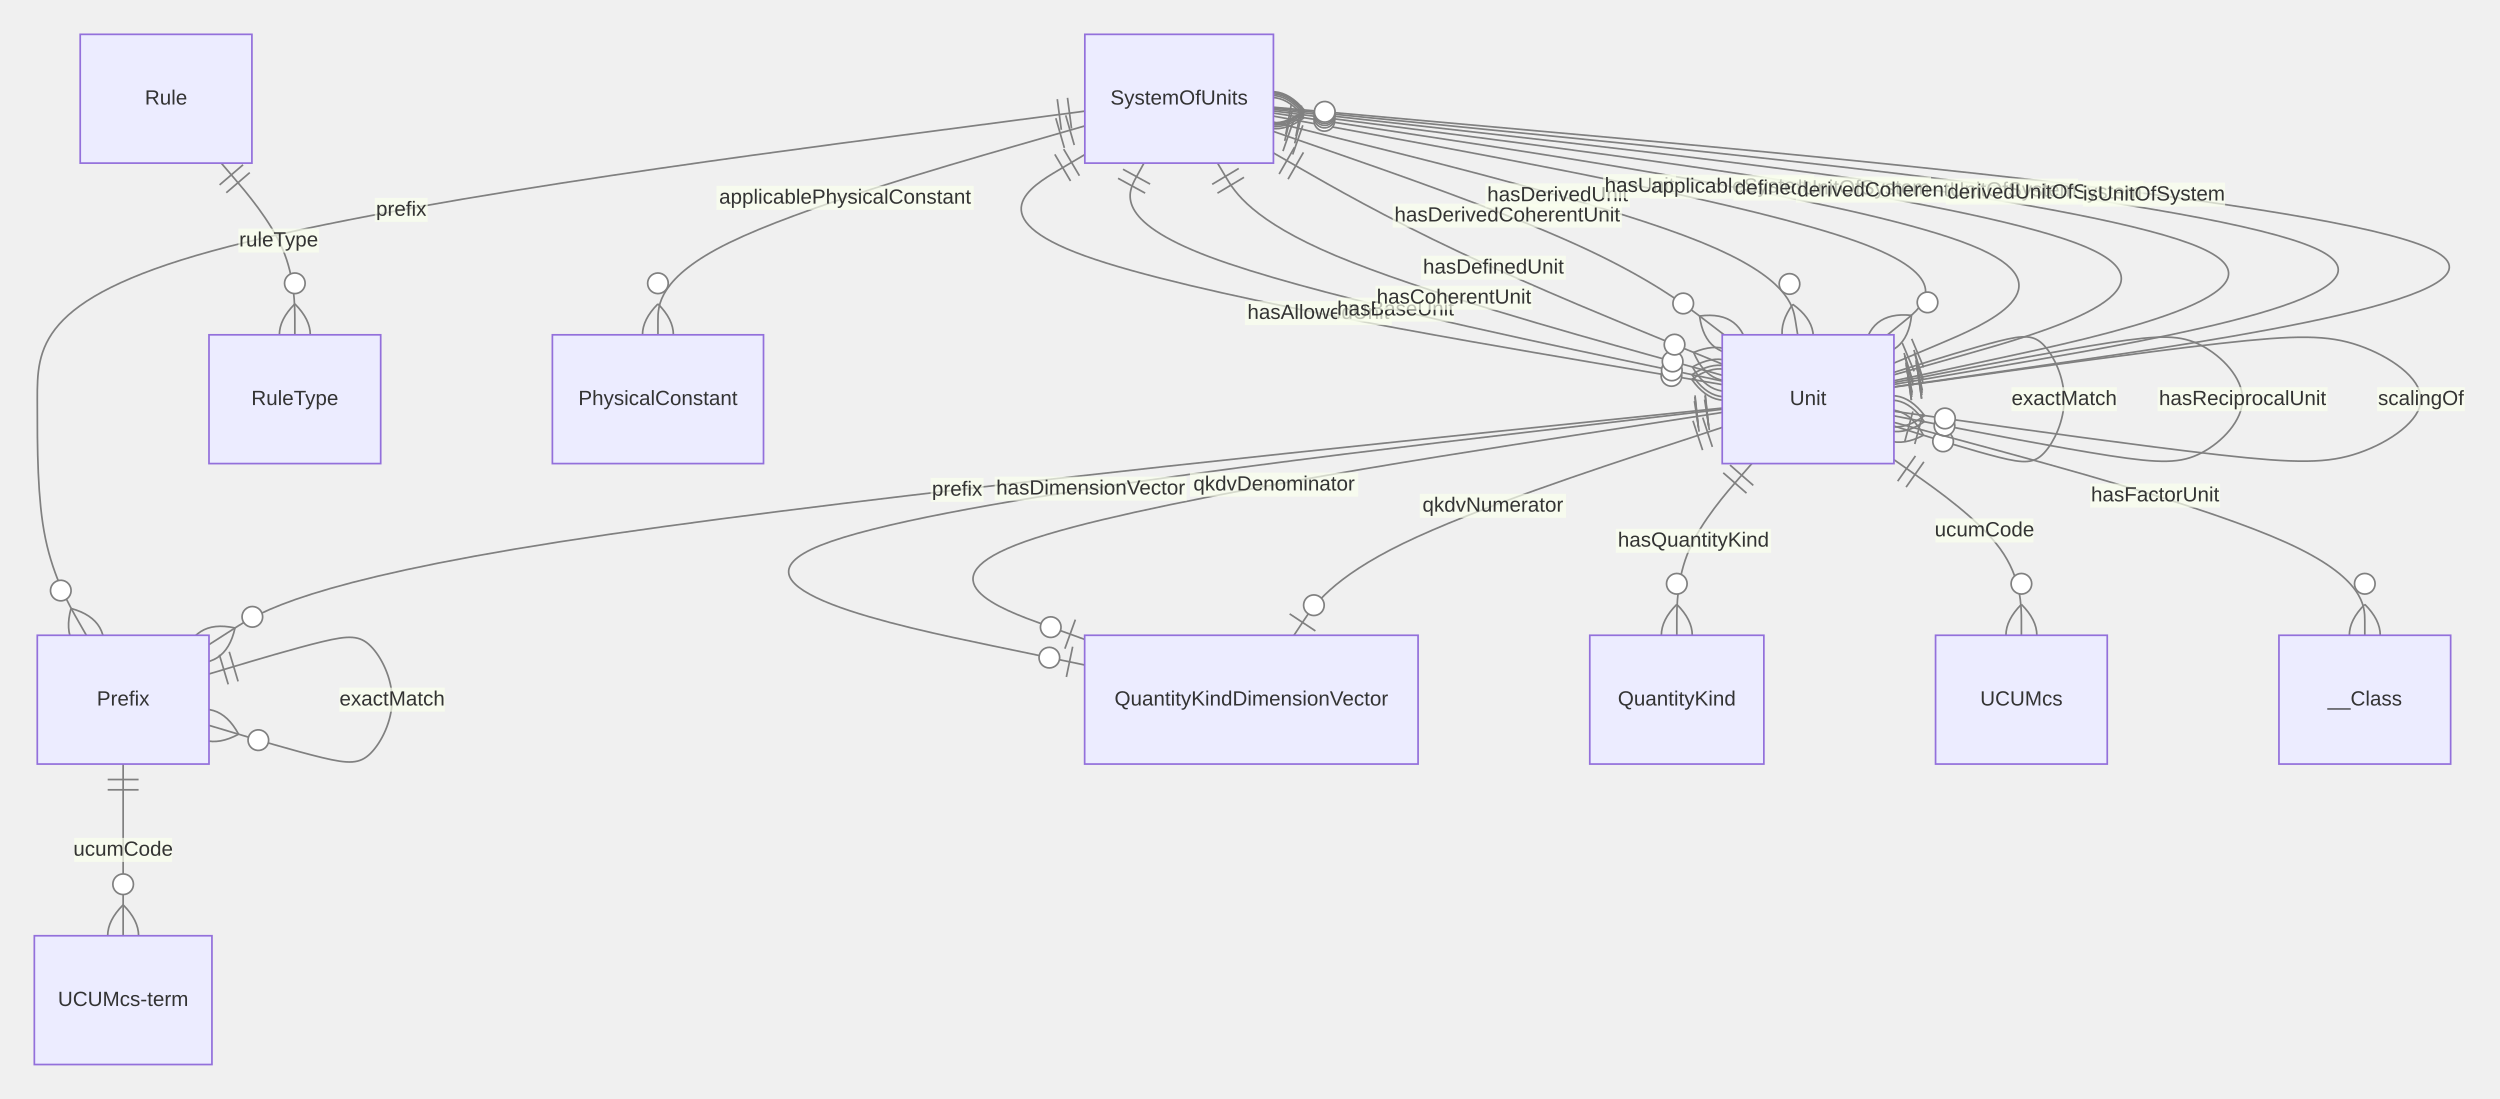
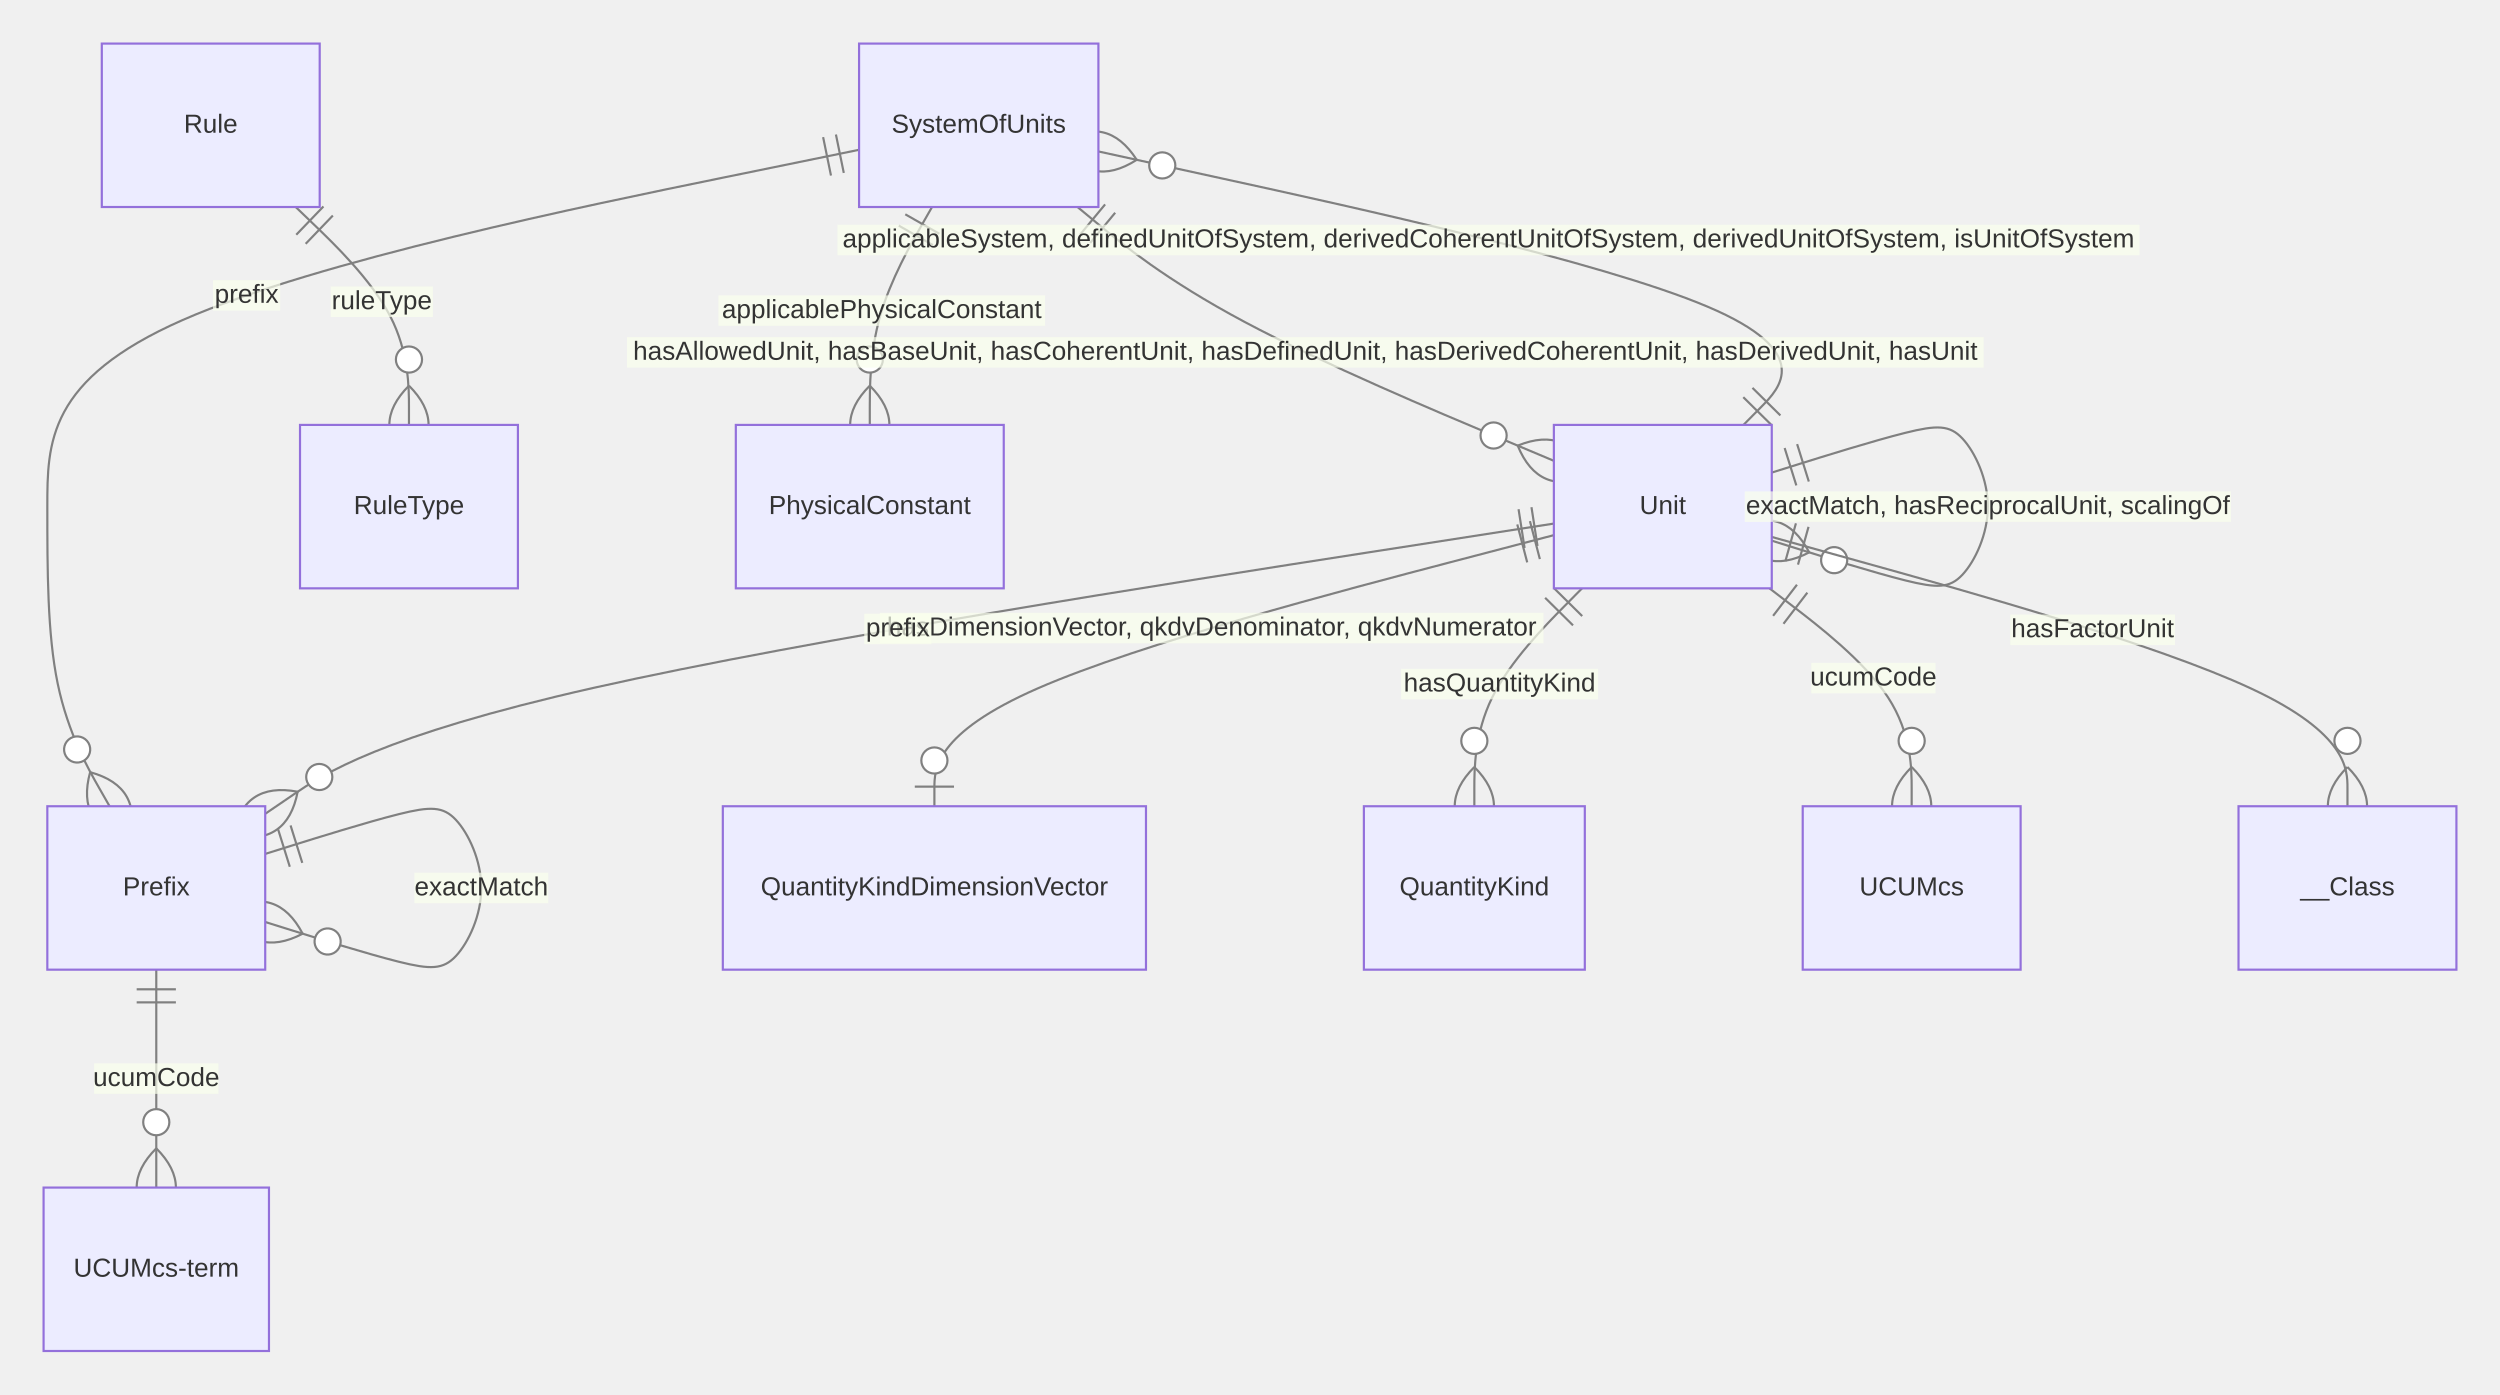
- <svg xmlns="http://www.w3.org/2000/svg" aria-roledescription="er" role="graphics-document document" viewBox="0 0 1456.045 640" height="640" width="1456.045" id="container">
+ <svg xmlns="http://www.w3.org/2000/svg" aria-roledescription="er" role="graphics-document document" viewBox="0 0 1147.302 640" height="640" width="1147.302" id="container">
  <style>#container{font-family:"trebuchet ms",verdana,arial,sans-serif;font-size:16px;fill:#333;}#container .error-icon{fill:#552222;}#container .error-text{fill:#552222;stroke:#552222;}#container .edge-thickness-normal{stroke-width:1px;}#container .edge-thickness-thick{stroke-width:3.5px;}#container .edge-pattern-solid{stroke-dasharray:0;}#container .edge-thickness-invisible{stroke-width:0;fill:none;}#container .edge-pattern-dashed{stroke-dasharray:3;}#container .edge-pattern-dotted{stroke-dasharray:2;}#container .marker{fill:#333333;stroke:#333333;}#container .marker.cross{stroke:#333333;}#container svg{font-family:"trebuchet ms",verdana,arial,sans-serif;font-size:16px;}#container p{margin:0;}#container .entityBox{fill:#ECECFF;stroke:#9370DB;}#container .attributeBoxOdd{fill:#ffffff;stroke:#9370DB;}#container .attributeBoxEven{fill:#f2f2f2;stroke:#9370DB;}#container .relationshipLabelBox{fill:hsl(80, 100%, 96.275%);opacity:0.7;background-color:hsl(80, 100%, 96.275%);}#container .relationshipLabelBox rect{opacity:0.5;}#container .relationshipLine{stroke:#333333;}#container .entityTitleText{text-anchor:middle;font-size:18px;fill:#333;}#container #MD_PARENT_START{fill:#f5f5f5!important;stroke:#333333!important;stroke-width:1;}#container #MD_PARENT_END{fill:#f5f5f5!important;stroke:#333333!important;stroke-width:1;}#container :root{--mermaid-font-family:"trebuchet ms",verdana,arial,sans-serif;}</style>
  <g />
  <defs>
    <marker orient="auto" markerHeight="240" markerWidth="190" refY="7" refX="0" id="MD_PARENT_START">
      <path d="M 18,7 L9,13 L1,7 L9,1 Z" />
    </marker>
  </defs>
  <defs>
    <marker orient="auto" markerHeight="28" markerWidth="20" refY="7" refX="19" id="MD_PARENT_END">
      <path d="M 18,7 L9,13 L1,7 L9,1 Z" />
    </marker>
  </defs>
  <defs>
    <marker orient="auto" markerHeight="18" markerWidth="18" refY="9" refX="0" id="ONLY_ONE_START">
      <path d="M9,0 L9,18 M15,0 L15,18" fill="none" stroke="gray" />
    </marker>
  </defs>
  <defs>
    <marker orient="auto" markerHeight="18" markerWidth="18" refY="9" refX="18" id="ONLY_ONE_END">
      <path d="M3,0 L3,18 M9,0 L9,18" fill="none" stroke="gray" />
    </marker>
  </defs>
  <defs>
    <marker orient="auto" markerHeight="18" markerWidth="30" refY="9" refX="0" id="ZERO_OR_ONE_START">
      <circle r="6" cy="9" cx="21" fill="white" stroke="gray" />
      <path d="M9,0 L9,18" fill="none" stroke="gray" />
    </marker>
  </defs>
  <defs>
    <marker orient="auto" markerHeight="18" markerWidth="30" refY="9" refX="30" id="ZERO_OR_ONE_END">
      <circle r="6" cy="9" cx="9" fill="white" stroke="gray" />
      <path d="M21,0 L21,18" fill="none" stroke="gray" />
    </marker>
  </defs>
  <defs>
    <marker orient="auto" markerHeight="36" markerWidth="45" refY="18" refX="18" id="ONE_OR_MORE_START">
      <path d="M0,18 Q 18,0 36,18 Q 18,36 0,18 M42,9 L42,27" fill="none" stroke="gray" />
    </marker>
  </defs>
  <defs>
    <marker orient="auto" markerHeight="36" markerWidth="45" refY="18" refX="27" id="ONE_OR_MORE_END">
      <path d="M3,9 L3,27 M9,18 Q27,0 45,18 Q27,36 9,18" fill="none" stroke="gray" />
    </marker>
  </defs>
  <defs>
    <marker orient="auto" markerHeight="36" markerWidth="57" refY="18" refX="18" id="ZERO_OR_MORE_START">
      <circle r="6" cy="18" cx="48" fill="white" stroke="gray" />
      <path d="M0,18 Q18,0 36,18 Q18,36 0,18" fill="none" stroke="gray" />
    </marker>
  </defs>
  <defs>
    <marker orient="auto" markerHeight="36" markerWidth="57" refY="18" refX="39" id="ZERO_OR_MORE_END">
      <circle r="6" cy="18" cx="9" fill="white" stroke="gray" />
      <path d="M21,18 Q39,0 57,18 Q39,36 21,18" fill="none" stroke="gray" />
    </marker>
  </defs>
-   <path style="stroke: gray; fill: none;" marker-start="url(#ONLY_ONE_START)" marker-end="url(#ZERO_OR_MORE_END)" d="M121.719,392.534L134.267,388.779C146.815,385.023,171.911,377.511,187.596,373.756C203.281,370,209.555,370,215.829,376.25C222.103,382.5,228.377,395,228.377,407.5C228.377,420,222.103,432.5,215.829,438.75C209.555,445,203.281,445,187.596,441.244C171.911,437.489,146.815,429.977,134.267,426.221L121.719,422.466" class="er relationshipLine" />
+   <path style="stroke: gray; fill: none;" marker-start="url(#ONLY_ONE_START)" marker-end="url(#ZERO_OR_MORE_END)" d="M121.719,391.875L133.385,388.229C145.052,384.583,168.385,377.292,182.969,373.646C197.552,370,203.385,370,209.219,376.25C215.052,382.5,220.885,395,220.885,407.5C220.885,420,215.052,432.5,209.219,438.75C203.385,445,197.552,445,182.969,441.354C168.385,437.708,145.052,430.417,133.385,426.771L121.719,423.125" class="er relationshipLine" />
  <path style="stroke: gray; fill: none;" marker-start="url(#ONLY_ONE_START)" marker-end="url(#ZERO_OR_MORE_END)" d="M71.719,445L71.719,453.333C71.719,461.667,71.719,478.333,71.719,495C71.719,511.667,71.719,528.333,71.719,536.667L71.719,545" class="er relationshipLine" />
-   <path style="stroke: gray; fill: none;" marker-start="url(#ONLY_ONE_START)" marker-end="url(#ZERO_OR_MORE_END)" d="M128.862,95L136.004,103.333C143.147,111.667,157.433,128.333,164.576,145C171.719,161.667,171.719,178.333,171.719,186.667L171.719,195" class="er relationshipLine" />
-   <path style="stroke: gray; fill: none;" marker-start="url(#ONLY_ONE_START)" marker-end="url(#ZERO_OR_MORE_END)" d="M631.829,73.331L590.391,85.275C548.952,97.22,466.076,121.11,424.637,141.388C383.199,161.667,383.199,178.333,383.199,186.667L383.199,195" class="er relationshipLine" />
-   <path style="stroke: gray; fill: none;" marker-start="url(#ONLY_ONE_START)" marker-end="url(#ZERO_OR_MORE_END)" d="M631.829,64.726L530.144,78.105C428.459,91.484,225.089,118.242,123.404,146.204C21.719,174.167,21.719,203.333,21.719,232.5C21.719,261.667,21.719,290.833,26.481,313.75C31.243,336.667,40.766,353.333,45.528,361.667L50.29,370" class="er relationshipLine" />
-   <path style="stroke: gray; fill: none;" marker-start="url(#ONLY_ONE_START)" marker-end="url(#ZERO_OR_MORE_END)" d="M631.829,90.011L616.347,99.176C600.866,108.34,569.902,126.67,631.774,149C693.646,171.33,848.352,197.66,925.706,210.825L1003.059,223.99" class="er relationshipLine" />
-   <path style="stroke: gray; fill: none;" marker-start="url(#ONLY_ONE_START)" marker-end="url(#ZERO_OR_MORE_END)" d="M666.258,95L661.705,103.333C657.152,111.667,648.045,128.333,704.179,149.489C760.312,170.645,881.686,196.29,942.372,209.113L1003.059,221.935" class="er relationshipLine" />
-   <path style="stroke: gray; fill: none;" marker-start="url(#ONLY_ONE_START)" marker-end="url(#ZERO_OR_MORE_END)" d="M709.115,95L714.086,103.333C719.057,111.667,728.998,128.333,777.988,148.929C826.979,169.524,915.019,194.048,959.039,206.31L1003.059,218.572" class="er relationshipLine" />
-   <path style="stroke: gray; fill: none;" marker-start="url(#ONLY_ONE_START)" marker-end="url(#ZERO_OR_MORE_END)" d="M741.666,89.074L757.878,98.395C774.09,107.716,806.515,126.358,850.08,146.857C893.646,167.356,948.352,189.712,975.706,200.89L1003.059,212.068" class="er relationshipLine" />
-   <path style="stroke: gray; fill: none;" marker-start="url(#ONLY_ONE_START)" marker-end="url(#ZERO_OR_MORE_END)" d="M741.666,76.554L774.545,87.962C807.423,99.37,873.181,122.185,916.929,141.926C960.676,161.667,982.413,178.333,993.282,186.667L1004.15,195" class="er relationshipLine" />
-   <path style="stroke: gray; fill: none;" marker-start="url(#ONLY_ONE_START)" marker-end="url(#ZERO_OR_MORE_END)" d="M741.666,71.144L791.211,83.453C840.757,95.763,939.848,120.381,990.738,141.024C1041.629,161.667,1044.318,178.333,1045.663,186.667L1047.008,195" class="er relationshipLine" />
-   <path style="stroke: gray; fill: none;" marker-start="url(#ONLY_ONE_START)" marker-end="url(#ZERO_OR_MORE_END)" d="M741.666,67.633L811.553,80.527C881.441,93.422,1021.216,119.211,1080.824,140.439C1140.432,161.667,1119.874,178.333,1109.595,186.667L1099.315,195" class="er relationshipLine" />
-   <path style="stroke: gray; fill: none;" marker-start="url(#ONLY_ONE_START)" marker-end="url(#ZERO_OR_ONE_END)" d="M1003.059,238.374L887.249,251.978C771.439,265.582,539.819,292.791,477.929,317.612C416.039,342.434,523.879,364.867,577.799,376.084L631.719,387.301" class="er relationshipLine" />
-   <path style="stroke: gray; fill: none;" marker-start="url(#ONLY_ONE_START)" marker-end="url(#ZERO_OR_ONE_END)" d="M1003.059,240.225L917.007,253.521C830.955,266.817,658.851,293.408,596.961,315.438C535.071,337.468,583.395,354.935,607.557,363.669L631.719,372.403" class="er relationshipLine" />
-   <path style="stroke: gray; fill: none;" marker-start="url(#ONLY_ONE_START)" marker-end="url(#ZERO_OR_ONE_END)" d="M1003.059,248.928L967.007,260.773C930.955,272.619,858.851,296.309,817.282,316.488C775.713,336.667,764.678,353.333,759.161,361.667L753.643,370" class="er relationshipLine" />
-   <path style="stroke: gray; fill: none;" marker-start="url(#ONLY_ONE_START)" marker-end="url(#ZERO_OR_MORE_END)" d="M1003.059,237.678L870.582,251.399C738.106,265.119,473.152,292.559,326.262,315.52C179.372,338.481,150.546,356.963,136.132,366.203L121.719,375.444" class="er relationshipLine" />
-   <path style="stroke: gray; fill: none;" marker-start="url(#ONLY_ONE_START)" marker-end="url(#ZERO_OR_MORE_END)" d="M1020.294,270L1013.013,278.333C1005.732,286.667,991.169,303.333,983.888,320C976.607,336.667,976.607,353.333,976.607,361.667L976.607,370" class="er relationshipLine" />
-   <path style="stroke: gray; fill: none;" marker-start="url(#ONLY_ONE_START)" marker-end="url(#ZERO_OR_MORE_END)" d="M1103.059,211.459L1129.381,200.383C1155.703,189.306,1208.347,167.153,1148.115,142.888C1087.882,118.623,914.774,92.245,828.22,79.057L741.666,65.868" class="er relationshipLine" />
-   <path style="stroke: gray; fill: none;" marker-start="url(#ONLY_ONE_START)" marker-end="url(#ZERO_OR_MORE_END)" d="M1103.059,218.292L1146.048,206.077C1189.036,193.862,1275.014,169.431,1214.781,143.82C1154.549,118.209,948.107,91.418,844.886,78.023L741.666,64.627" class="er relationshipLine" />
-   <path style="stroke: gray; fill: none;" marker-start="url(#ONLY_ONE_START)" marker-end="url(#ZERO_OR_MORE_END)" d="M1103.059,221.775L1162.714,208.979C1222.37,196.183,1341.68,170.592,1281.448,144.247C1221.216,117.902,981.441,90.804,861.553,77.255L741.666,63.707" class="er relationshipLine" />
-   <path style="stroke: gray; fill: none;" marker-start="url(#ONLY_ONE_START)" marker-end="url(#ZERO_OR_MORE_END)" d="M1103.059,223.887L1179.381,210.739C1255.703,197.591,1408.347,171.296,1348.115,144.481C1287.882,117.666,1014.774,90.331,878.22,76.664L741.666,62.997" class="er relationshipLine" />
-   <path style="stroke: gray; fill: none;" marker-start="url(#ONLY_ONE_START)" marker-end="url(#ZERO_OR_MORE_END)" d="M1103.059,225.303L1196.048,211.92C1289.036,198.536,1475.014,171.768,1414.781,144.623C1354.549,117.477,1048.107,89.955,894.886,76.194L741.666,62.432" class="er relationshipLine" />
-   <path style="stroke: gray; fill: none;" marker-start="url(#ONLY_ONE_START)" marker-end="url(#ZERO_OR_MORE_END)" d="M1103.059,267.713L1115.433,276.428C1127.807,285.142,1152.555,302.571,1164.929,319.619C1177.302,336.667,1177.302,353.333,1177.302,361.667L1177.302,370" class="er relationshipLine" />
-   <path style="stroke: gray; fill: none;" marker-start="url(#ONLY_ONE_START)" marker-end="url(#ZERO_OR_MORE_END)" d="M1103.059,216.875L1114.726,213.229C1126.392,209.583,1149.726,202.292,1164.309,198.646C1178.892,195,1184.726,195,1190.559,201.25C1196.392,207.5,1202.226,220,1202.226,232.5C1202.226,245,1196.392,257.5,1190.559,263.75C1184.726,270,1178.892,270,1164.309,266.354C1149.726,262.708,1126.392,255.417,1114.726,251.771L1103.059,248.125" class="er relationshipLine" />
-   <path style="stroke: gray; fill: none;" marker-start="url(#ONLY_ONE_START)" marker-end="url(#ZERO_OR_MORE_END)" d="M1103.059,222.802L1126.948,218.168C1150.837,213.534,1198.614,204.267,1228.476,199.634C1258.337,195,1270.281,195,1282.226,201.25C1294.17,207.5,1306.114,220,1306.114,232.5C1306.114,245,1294.17,257.5,1282.226,263.75C1270.281,270,1258.337,270,1228.476,265.366C1198.614,260.733,1150.837,251.466,1126.948,246.832L1103.059,242.198" class="er relationshipLine" />
-   <path style="stroke: gray; fill: none;" marker-start="url(#ONLY_ONE_START)" marker-end="url(#ZERO_OR_MORE_END)" d="M1103.059,225.469L1139.17,220.391C1175.281,215.313,1247.503,205.156,1292.642,200.078C1337.781,195,1355.837,195,1373.892,201.25C1391.948,207.5,1410.003,220,1410.003,232.5C1410.003,245,1391.948,257.5,1373.892,263.75C1355.837,270,1337.781,270,1292.642,264.922C1247.503,259.844,1175.281,249.688,1139.17,244.609L1103.059,239.531" class="er relationshipLine" />
-   <path style="stroke: gray; fill: none;" marker-start="url(#ONLY_ONE_START)" marker-end="url(#ZERO_OR_MORE_END)" d="M1103.059,245.993L1148.766,258.327C1194.473,270.662,1285.888,295.331,1331.595,315.999C1377.302,336.667,1377.302,353.333,1377.302,361.667L1377.302,370" class="er relationshipLine" />
+   <path style="stroke: gray; fill: none;" marker-start="url(#ONLY_ONE_START)" marker-end="url(#ZERO_OR_MORE_END)" d="M135.703,95L144.367,103.333C153.03,111.667,170.356,128.333,179.019,145C187.683,161.667,187.683,178.333,187.683,186.667L187.683,195" class="er relationshipLine" />
+   <path style="stroke: gray; fill: none;" marker-start="url(#ONLY_ONE_START)" marker-end="url(#ZERO_OR_MORE_END)" d="M427.734,95L422.972,103.333C418.211,111.667,408.687,128.333,403.925,145C399.163,161.667,399.163,178.333,399.163,186.667L399.163,195" class="er relationshipLine" />
+   <path style="stroke: gray; fill: none;" marker-start="url(#ONLY_ONE_START)" marker-end="url(#ZERO_OR_MORE_END)" d="M394.245,68.742L332.157,81.452C270.069,94.161,145.894,119.581,83.806,146.874C21.719,174.167,21.719,203.333,21.719,232.5C21.719,261.667,21.719,290.833,26.481,313.75C31.243,336.667,40.766,353.333,45.528,361.667L50.29,370" class="er relationshipLine" />
+   <path style="stroke: gray; fill: none;" marker-start="url(#ONLY_ONE_START)" marker-end="url(#ZERO_OR_MORE_END)" d="M494.48,95L504.551,103.333C514.621,111.667,534.762,128.333,571.199,147.748C607.636,167.162,660.369,189.324,686.736,200.405L713.102,211.486" class="er relationshipLine" />
+   <path style="stroke: gray; fill: none;" marker-start="url(#ONLY_ONE_START)" marker-end="url(#ZERO_OR_ONE_END)" d="M713.102,245.588L665.721,257.99C618.34,270.392,523.578,295.196,476.196,315.931C428.815,336.667,428.815,353.333,428.815,361.667L428.815,370" class="er relationshipLine" />
+   <path style="stroke: gray; fill: none;" marker-start="url(#ONLY_ONE_START)" marker-end="url(#ZERO_OR_MORE_END)" d="M713.102,240.273L627.63,253.561C542.157,266.849,371.212,293.424,272.648,315.623C174.084,337.822,147.902,355.644,134.81,364.555L121.719,373.466" class="er relationshipLine" />
+   <path style="stroke: gray; fill: none;" marker-start="url(#ONLY_ONE_START)" marker-end="url(#ZERO_OR_MORE_END)" d="M726.033,270L717.795,278.333C709.558,286.667,693.082,303.333,684.845,320C676.607,336.667,676.607,353.333,676.607,361.667L676.607,370" class="er relationshipLine" />
+   <path style="stroke: gray; fill: none;" marker-start="url(#ONLY_ONE_START)" marker-end="url(#ZERO_OR_MORE_END)" d="M800.111,195L808.335,186.667C816.559,178.333,833.007,161.667,783.668,140.751C734.33,119.835,619.206,94.67,561.643,82.087L504.081,69.505" class="er relationshipLine" />
+   <path style="stroke: gray; fill: none;" marker-start="url(#ONLY_ONE_START)" marker-end="url(#ZERO_OR_MORE_END)" d="M812.045,270L822.921,278.333C833.798,286.667,855.55,303.333,866.426,320C877.302,336.667,877.302,353.333,877.302,361.667L877.302,370" class="er relationshipLine" />
+   <path style="stroke: gray; fill: none;" marker-start="url(#ONLY_ONE_START)" marker-end="url(#ZERO_OR_MORE_END)" d="M813.102,216.875L824.769,213.229C836.436,209.583,859.769,202.292,874.352,198.646C888.936,195,894.769,195,900.602,201.25C906.436,207.5,912.269,220,912.269,232.5C912.269,245,906.436,257.5,900.602,263.75C894.769,270,888.936,270,874.352,266.354C859.769,262.708,836.436,255.417,824.769,251.771L813.102,248.125" class="er relationshipLine" />
+   <path style="stroke: gray; fill: none;" marker-start="url(#ONLY_ONE_START)" marker-end="url(#ZERO_OR_MORE_END)" d="M813.102,246.424L857.136,258.687C901.169,270.949,989.236,295.475,1033.269,316.071C1077.302,336.667,1077.302,353.333,1077.302,361.667L1077.302,370" class="er relationshipLine" />
  <g transform="translate(21.71875,370 )" id="entity-Prefix-f6d97b99-faee-5974-b12e-390868d79e86">
    <rect height="75" width="100" y="0" x="0" class="er entityBox" />
    <text style="dominant-baseline: middle; text-anchor: middle; font-size: 12px;" transform="translate(50,37.5)" y="0" x="0" id="text-entity-Prefix-f6d97b99-faee-5974-b12e-390868d79e86" class="er entityLabel">Prefix</text>
  </g>
  <g transform="translate(46.71875,20 )" id="entity-Rule-886caf8e-59ff-5db3-a492-27242971196f">
    <rect height="75" width="100" y="0" x="0" class="er entityBox" />
    <text style="dominant-baseline: middle; text-anchor: middle; font-size: 12px;" transform="translate(50,37.5)" y="0" x="0" id="text-entity-Rule-886caf8e-59ff-5db3-a492-27242971196f" class="er entityLabel">Rule</text>
  </g>
-   <g transform="translate(631.8291,20 )" id="entity-SystemOfUnits-f7f1da8e-a5af-50e1-94d0-c2e741f40e1d">
+   <g transform="translate(394.2447,20 )" id="entity-SystemOfUnits-f7f1da8e-a5af-50e1-94d0-c2e741f40e1d">
    <rect height="75" width="109.837" y="0" x="0" class="er entityBox" />
    <text style="dominant-baseline: middle; text-anchor: middle; font-size: 12px;" transform="translate(54.91826,37.5)" y="0" x="0" id="text-entity-SystemOfUnits-f7f1da8e-a5af-50e1-94d0-c2e741f40e1d" class="er entityLabel">SystemOfUnits</text>
  </g>
  <g transform="translate(20,545 )" id="entity-UCUMcsterm-f108a9d5-75dc-5824-aae7-181f348ae82a">
    <rect height="75" width="103.438" y="0" x="0" class="er entityBox" />
    <text style="dominant-baseline: middle; text-anchor: middle; font-size: 12px;" transform="translate(51.71875,37.5)" y="0" x="0" id="text-entity-UCUMcsterm-f108a9d5-75dc-5824-aae7-181f348ae82a" class="er entityLabel">UCUMcs-term</text>
  </g>
-   <g transform="translate(1003.059,195 )" id="entity-Unit-c57ac1ea-0a24-509a-a80e-23f8c03ca739">
+   <g transform="translate(713.1024,195 )" id="entity-Unit-c57ac1ea-0a24-509a-a80e-23f8c03ca739">
    <rect height="75" width="100" y="0" x="0" class="er entityBox" />
    <text style="dominant-baseline: middle; text-anchor: middle; font-size: 12px;" transform="translate(50,37.5)" y="0" x="0" id="text-entity-Unit-c57ac1ea-0a24-509a-a80e-23f8c03ca739" class="er entityLabel">Unit</text>
  </g>
-   <g transform="translate(121.7188,195 )" id="entity-RuleType-d54df1a6-a17d-5920-9344-6f805c739e55">
+   <g transform="translate(137.6827,195 )" id="entity-RuleType-d54df1a6-a17d-5920-9344-6f805c739e55">
    <rect height="75" width="100" y="0" x="0" class="er entityBox" />
    <text style="dominant-baseline: middle; text-anchor: middle; font-size: 12px;" transform="translate(50,37.5)" y="0" x="0" id="text-entity-RuleType-d54df1a6-a17d-5920-9344-6f805c739e55" class="er entityLabel">RuleType</text>
  </g>
-   <g transform="translate(321.7188,195 )" id="entity-PhysicalConstant-f43f8855-cf72-5deb-8dd3-7b0283708583">
+   <g transform="translate(337.6827,195 )" id="entity-PhysicalConstant-f43f8855-cf72-5deb-8dd3-7b0283708583">
    <rect height="75" width="122.961" y="0" x="0" class="er entityBox" />
    <text style="dominant-baseline: middle; text-anchor: middle; font-size: 12px;" transform="translate(61.48029,37.5)" y="0" x="0" id="text-entity-PhysicalConstant-f43f8855-cf72-5deb-8dd3-7b0283708583" class="er entityLabel">PhysicalConstant</text>
  </g>
-   <g transform="translate(631.7188,370 )" id="entity-QuantityKindDimensionVector-bfa1bf26-fcae-516f-8f63-2f454f3dac1b">
+   <g transform="translate(331.7188,370 )" id="entity-QuantityKindDimensionVector-bfa1bf26-fcae-516f-8f63-2f454f3dac1b">
    <rect height="75" width="194.193" y="0" x="0" class="er entityBox" />
    <text style="dominant-baseline: middle; text-anchor: middle; font-size: 12px;" transform="translate(97.09654,37.5)" y="0" x="0" id="text-entity-QuantityKindDimensionVector-bfa1bf26-fcae-516f-8f63-2f454f3dac1b" class="er entityLabel">QuantityKindDimensionVector</text>
  </g>
-   <g transform="translate(925.9118,370 )" id="entity-QuantityKind-6f79b338-e354-5d95-8035-8883644476ff">
+   <g transform="translate(625.9118,370 )" id="entity-QuantityKind-6f79b338-e354-5d95-8035-8883644476ff">
    <rect height="75" width="101.391" y="0" x="0" class="er entityBox" />
    <text style="dominant-baseline: middle; text-anchor: middle; font-size: 12px;" transform="translate(50.69531,37.5)" y="0" x="0" id="text-entity-QuantityKind-6f79b338-e354-5d95-8035-8883644476ff" class="er entityLabel">QuantityKind</text>
  </g>
-   <g transform="translate(1127.302,370 )" id="entity-UCUMcs-8df33f70-0c53-5f8e-a81f-0969bc803a34">
+   <g transform="translate(827.3025,370 )" id="entity-UCUMcs-8df33f70-0c53-5f8e-a81f-0969bc803a34">
    <rect height="75" width="100" y="0" x="0" class="er entityBox" />
    <text style="dominant-baseline: middle; text-anchor: middle; font-size: 12px;" transform="translate(50,37.5)" y="0" x="0" id="text-entity-UCUMcs-8df33f70-0c53-5f8e-a81f-0969bc803a34" class="er entityLabel">UCUMcs</text>
  </g>
-   <g transform="translate(1327.302,370 )" id="entity-Class-d9e3eb4a-97c0-50b6-8e3f-7f4a2fa7283d">
+   <g transform="translate(1027.302,370 )" id="entity-Class-d9e3eb4a-97c0-50b6-8e3f-7f4a2fa7283d">
    <rect height="75" width="100" y="0" x="0" class="er entityBox" />
    <text style="dominant-baseline: middle; text-anchor: middle; font-size: 12px;" transform="translate(50,37.5)" y="0" x="0" id="text-entity-Class-d9e3eb4a-97c0-50b6-8e3f-7f4a2fa7283d" class="er entityLabel">__Class</text>
  </g>
-   <rect height="14" width="61.453" y="400.5" x="197.65" class="er relationshipLabelBox" />
-   <text style="text-anchor: middle; dominant-baseline: middle; font-size: 12px;" y="407.5" x="228.377" id="rel1" class="er relationshipLabel">exactMatch</text>
+   <rect height="14" width="61.453" y="400.5" x="190.158" class="er relationshipLabelBox" />
+   <text style="text-anchor: middle; dominant-baseline: middle; font-size: 12px;" y="407.5" x="220.885" id="rel1" class="er relationshipLabel">exactMatch</text>
  <rect height="14" width="57.078" y="488" x="43.18" class="er relationshipLabelBox" />
  <text style="text-anchor: middle; dominant-baseline: middle; font-size: 12px;" y="495" x="71.719" id="rel2" class="er relationshipLabel">ucumCode</text>
-   <rect height="14" width="46.922" y="133.126" x="138.832" class="er relationshipLabelBox" />
-   <text style="text-anchor: middle; dominant-baseline: middle; font-size: 12px;" y="140.126" x="162.292" id="rel3" class="er relationshipLabel">ruleType</text>
-   <rect height="14" width="149.913" y="108.228" x="417.237" class="er relationshipLabelBox" />
-   <text style="text-anchor: middle; dominant-baseline: middle; font-size: 12px;" y="115.228" x="492.193" id="rel4" class="er relationshipLabel">applicablePhysicalConstant</text>
-   <rect height="14" width="30.84" y="115.275" x="218.259" class="er relationshipLabelBox" />
-   <text style="text-anchor: middle; dominant-baseline: middle; font-size: 12px;" y="122.275" x="233.679" id="rel5" class="er relationshipLabel">prefix</text>
-   <rect height="14" width="85.581" y="175.349" x="725.076" class="er relationshipLabelBox" />
-   <text style="text-anchor: middle; dominant-baseline: middle; font-size: 12px;" y="182.349" x="767.866" id="rel6" class="er relationshipLabel">hasAllowedUnit</text>
-   <rect height="14" width="68.252" y="173.333" x="778.682" class="er relationshipLabelBox" />
-   <text style="text-anchor: middle; dominant-baseline: middle; font-size: 12px;" y="180.333" x="812.808" id="rel7" class="er relationshipLabel">hasBaseUnit</text>
-   <rect height="14" width="91.641" y="166.418" x="800.996" class="er relationshipLabelBox" />
-   <text style="text-anchor: middle; dominant-baseline: middle; font-size: 12px;" y="173.418" x="846.816" id="rel8" class="er relationshipLabel">hasCoherentUnit</text>
-   <rect height="14" width="84.321" y="148.934" x="827.642" class="er relationshipLabelBox" />
-   <text style="text-anchor: middle; dominant-baseline: middle; font-size: 12px;" y="155.934" x="869.802" id="rel9" class="er relationshipLabel">hasDefinedUnit</text>
-   <rect height="14" width="133.497" y="118.588" x="811.109" class="er relationshipLabelBox" />
-   <text style="text-anchor: middle; dominant-baseline: middle; font-size: 12px;" y="125.588" x="877.858" id="rel10" class="er relationshipLabel">hasDerivedCoherentUnit</text>
-   <rect height="14" width="84.26" y="106.789" x="865.065" class="er relationshipLabelBox" />
-   <text style="text-anchor: middle; dominant-baseline: middle; font-size: 12px;" y="113.789" x="907.195" id="rel11" class="er relationshipLabel">hasDerivedUnit</text>
-   <rect height="14" width="42.404" y="101.384" x="933.717" class="er relationshipLabelBox" />
-   <text style="text-anchor: middle; dominant-baseline: middle; font-size: 12px;" y="108.384" x="954.919" id="rel12" class="er relationshipLabel">hasUnit</text>
-   <rect height="14" width="111.849" y="277.62" x="579.306" class="er relationshipLabelBox" />
-   <text style="text-anchor: middle; dominant-baseline: middle; font-size: 12px;" y="284.62" x="635.23" id="rel13" class="er relationshipLabel">hasDimensionVector</text>
-   <rect height="14" width="97.989" y="275.266" x="693.056" class="er relationshipLabelBox" />
-   <text style="text-anchor: middle; dominant-baseline: middle; font-size: 12px;" y="282.266" x="742.05" id="rel14" class="er relationshipLabel">qkdvDenominator</text>
-   <rect height="14" width="85.197" y="287.598" x="826.885" class="er relationshipLabelBox" />
-   <text style="text-anchor: middle; dominant-baseline: middle; font-size: 12px;" y="294.598" x="869.484" id="rel15" class="er relationshipLabel">qkdvNumerator</text>
-   <rect height="14" width="30.84" y="278.314" x="542.019" class="er relationshipLabelBox" />
-   <text style="text-anchor: middle; dominant-baseline: middle; font-size: 12px;" y="285.314" x="557.439" id="rel16" class="er relationshipLabel">prefix</text>
-   <rect height="14" width="90.438" y="307.976" x="941.074" class="er relationshipLabelBox" />
-   <text style="text-anchor: middle; dominant-baseline: middle; font-size: 12px;" y="314.976" x="986.293" id="rel17" class="er relationshipLabel">hasQuantityKind</text>
-   <rect height="14" width="95.781" y="101.784" x="960.77" class="er relationshipLabelBox" />
-   <text style="text-anchor: middle; dominant-baseline: middle; font-size: 12px;" y="108.784" x="1008.661" id="rel18" class="er relationshipLabel">applicableSystem</text>
-   <rect height="14" width="115.203" y="102.805" x="1009.461" class="er relationshipLabelBox" />
-   <text style="text-anchor: middle; dominant-baseline: middle; font-size: 12px;" y="109.805" x="1067.062" id="rel19" class="er relationshipLabel">definedUnitOfSystem</text>
-   <rect height="14" width="164.391" y="104.011" x="1045.945" class="er relationshipLabelBox" />
-   <text style="text-anchor: middle; dominant-baseline: middle; font-size: 12px;" y="111.011" x="1128.14" id="rel20" class="er relationshipLabel">derivedCoherentUnitOfSystem</text>
-   <rect height="14" width="115.156" y="105.226" x="1133.249" class="er relationshipLabelBox" />
-   <text style="text-anchor: middle; dominant-baseline: middle; font-size: 12px;" y="112.226" x="1190.827" id="rel21" class="er relationshipLabel">derivedUnitOfSystem</text>
-   <rect height="14" width="82.828" y="106.381" x="1213.113" class="er relationshipLabelBox" />
-   <text style="text-anchor: middle; dominant-baseline: middle; font-size: 12px;" y="113.381" x="1254.527" id="rel22" class="er relationshipLabel">isUnitOfSystem</text>
-   <rect height="14" width="57.078" y="301.969" x="1127.24" class="er relationshipLabelBox" />
-   <text style="text-anchor: middle; dominant-baseline: middle; font-size: 12px;" y="308.969" x="1155.78" id="rel23" class="er relationshipLabel">ucumCode</text>
-   <rect height="14" width="61.453" y="225.5" x="1171.499" class="er relationshipLabelBox" />
-   <text style="text-anchor: middle; dominant-baseline: middle; font-size: 12px;" y="232.5" x="1202.226" id="rel24" class="er relationshipLabel">exactMatch</text>
-   <rect height="14" width="99.093" y="225.5" x="1256.568" class="er relationshipLabelBox" />
-   <text style="text-anchor: middle; dominant-baseline: middle; font-size: 12px;" y="232.5" x="1306.114" id="rel25" class="er relationshipLabel">hasReciprocalUnit</text>
-   <rect height="14" width="51.104" y="225.5" x="1384.451" class="er relationshipLabelBox" />
-   <text style="text-anchor: middle; dominant-baseline: middle; font-size: 12px;" y="232.5" x="1410.003" id="rel26" class="er relationshipLabel">scalingOf</text>
-   <rect height="14" width="75.633" y="281.618" x="1217.378" class="er relationshipLabelBox" />
-   <text style="text-anchor: middle; dominant-baseline: middle; font-size: 12px;" y="288.618" x="1255.194" id="rel27" class="er relationshipLabel">hasFactorUnit</text>
+   <rect height="14" width="46.922" y="131.48" x="151.753" class="er relationshipLabelBox" />
+   <text style="text-anchor: middle; dominant-baseline: middle; font-size: 12px;" y="138.48" x="175.214" id="rel3" class="er relationshipLabel">ruleType</text>
+   <rect height="14" width="149.913" y="135.553" x="329.701" class="er relationshipLabelBox" />
+   <text style="text-anchor: middle; dominant-baseline: middle; font-size: 12px;" y="142.553" x="404.658" id="rel4" class="er relationshipLabel">applicablePhysicalConstant</text>
+   <rect height="14" width="30.84" y="128.559" x="97.751" class="er relationshipLabelBox" />
+   <text style="text-anchor: middle; dominant-baseline: middle; font-size: 12px;" y="135.559" x="113.171" id="rel5" class="er relationshipLabel">prefix</text>
+   <rect height="14" width="622.596" y="154.713" x="287.741" class="er relationshipLabelBox" />
+   <text style="text-anchor: middle; dominant-baseline: middle; font-size: 12px;" y="161.713" x="599.039" id="rel6" class="er relationshipLabel">hasAllowedUnit, hasBaseUnit, hasCoherentUnit, hasDefinedUnit, hasDerivedCoherentUnit, hasDerivedUnit, hasUnit</text>
+   <rect height="14" width="304.498" y="281.235" x="403.823" class="er relationshipLabelBox" />
+   <text style="text-anchor: middle; dominant-baseline: middle; font-size: 12px;" y="288.235" x="556.072" id="rel7" class="er relationshipLabel">hasDimensionVector, qkdvDenominator, qkdvNumerator</text>
+   <rect height="14" width="30.84" y="281.628" x="396.629" class="er relationshipLabelBox" />
+   <text style="text-anchor: middle; dominant-baseline: middle; font-size: 12px;" y="288.628" x="412.049" id="rel8" class="er relationshipLabel">prefix</text>
+   <rect height="14" width="90.438" y="306.939" x="642.965" class="er relationshipLabelBox" />
+   <text style="text-anchor: middle; dominant-baseline: middle; font-size: 12px;" y="313.939" x="688.183" id="rel9" class="er relationshipLabel">hasQuantityKind</text>
+   <rect height="14" width="597.562" y="103.136" x="384.309" class="er relationshipLabelBox" />
+   <text style="text-anchor: middle; dominant-baseline: middle; font-size: 12px;" y="110.136" x="683.091" id="rel10" class="er relationshipLabel">applicableSystem, definedUnitOfSystem, derivedCoherentUnitOfSystem, derivedUnitOfSystem, isUnitOfSystem</text>
+   <rect height="14" width="57.078" y="304.188" x="831.203" class="er relationshipLabelBox" />
+   <text style="text-anchor: middle; dominant-baseline: middle; font-size: 12px;" y="311.188" x="859.742" id="rel11" class="er relationshipLabel">ucumCode</text>
+   <rect height="14" width="223.15" y="225.5" x="800.694" class="er relationshipLabelBox" />
+   <text style="text-anchor: middle; dominant-baseline: middle; font-size: 12px;" y="232.5" x="912.269" id="rel12" class="er relationshipLabel">exactMatch, hasReciprocalUnit, scalingOf</text>
+   <rect height="14" width="75.633" y="282.027" x="922.528" class="er relationshipLabelBox" />
+   <text style="text-anchor: middle; dominant-baseline: middle; font-size: 12px;" y="289.027" x="960.344" id="rel13" class="er relationshipLabel">hasFactorUnit</text>
</svg>
